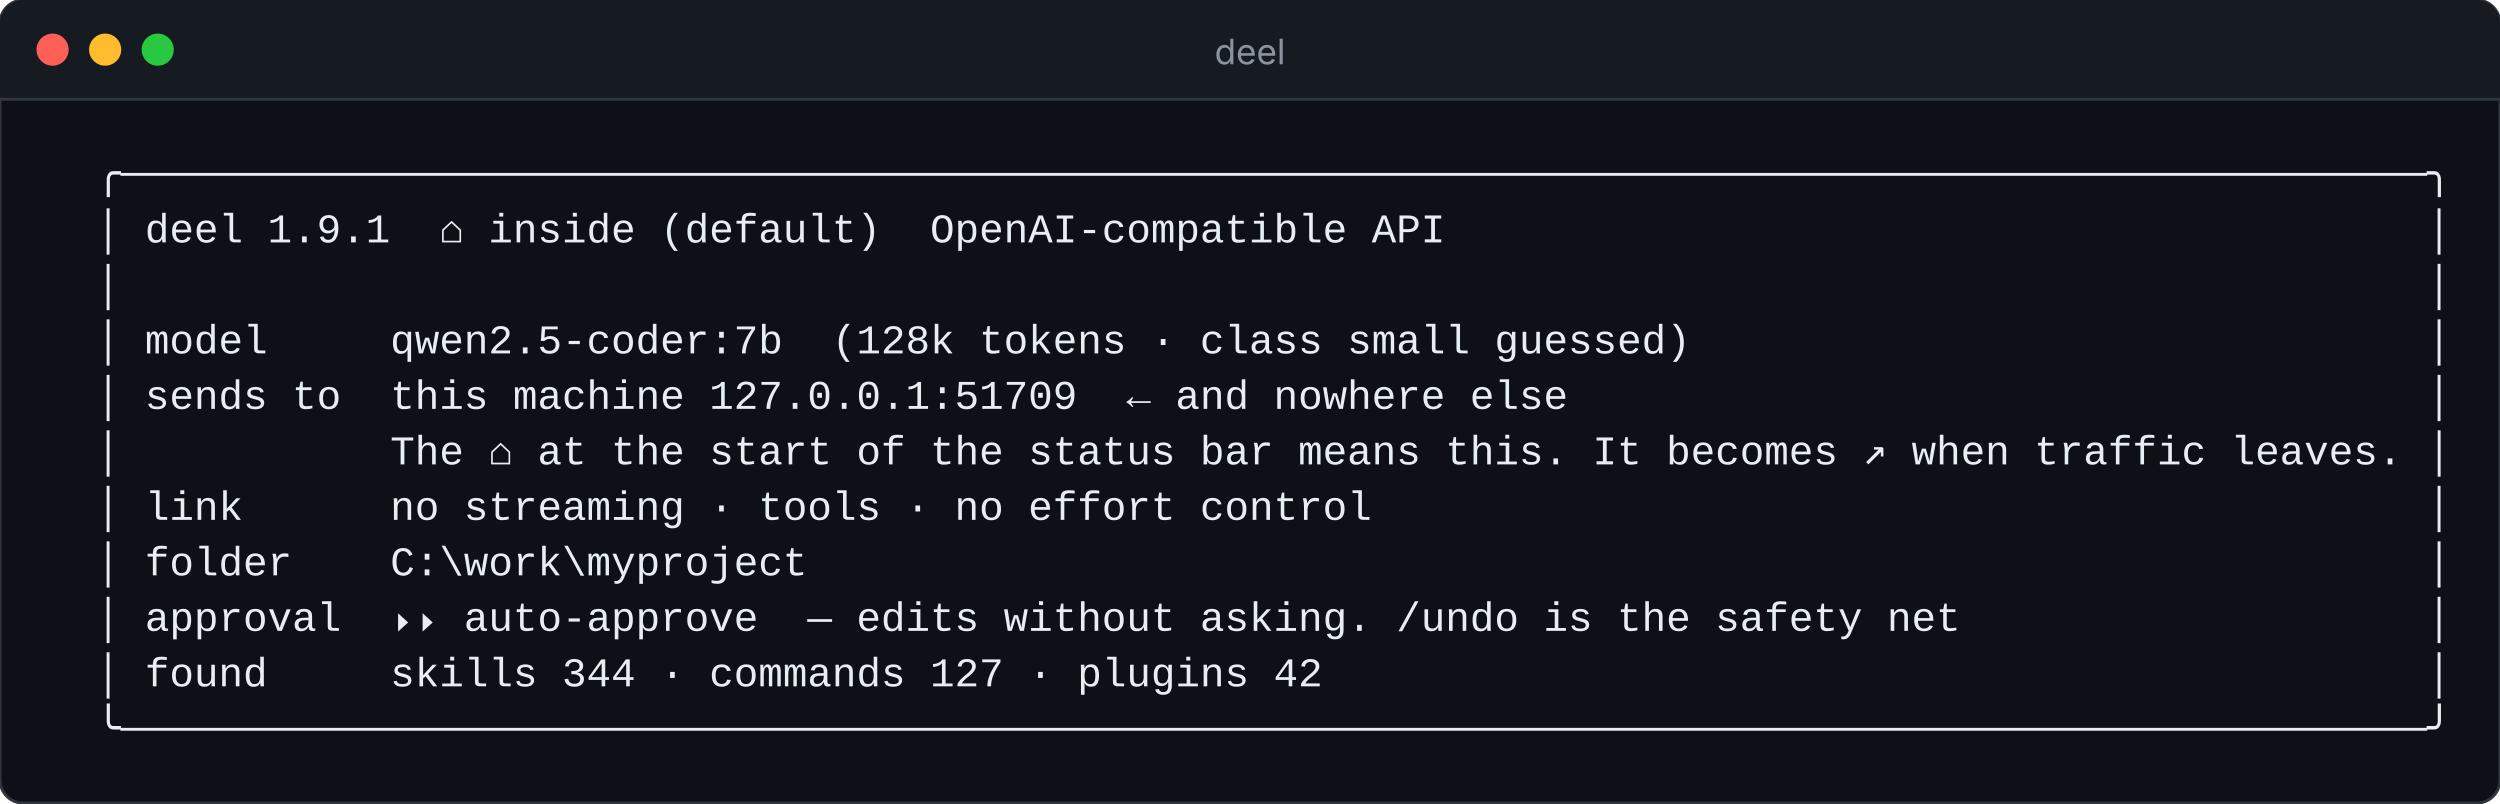
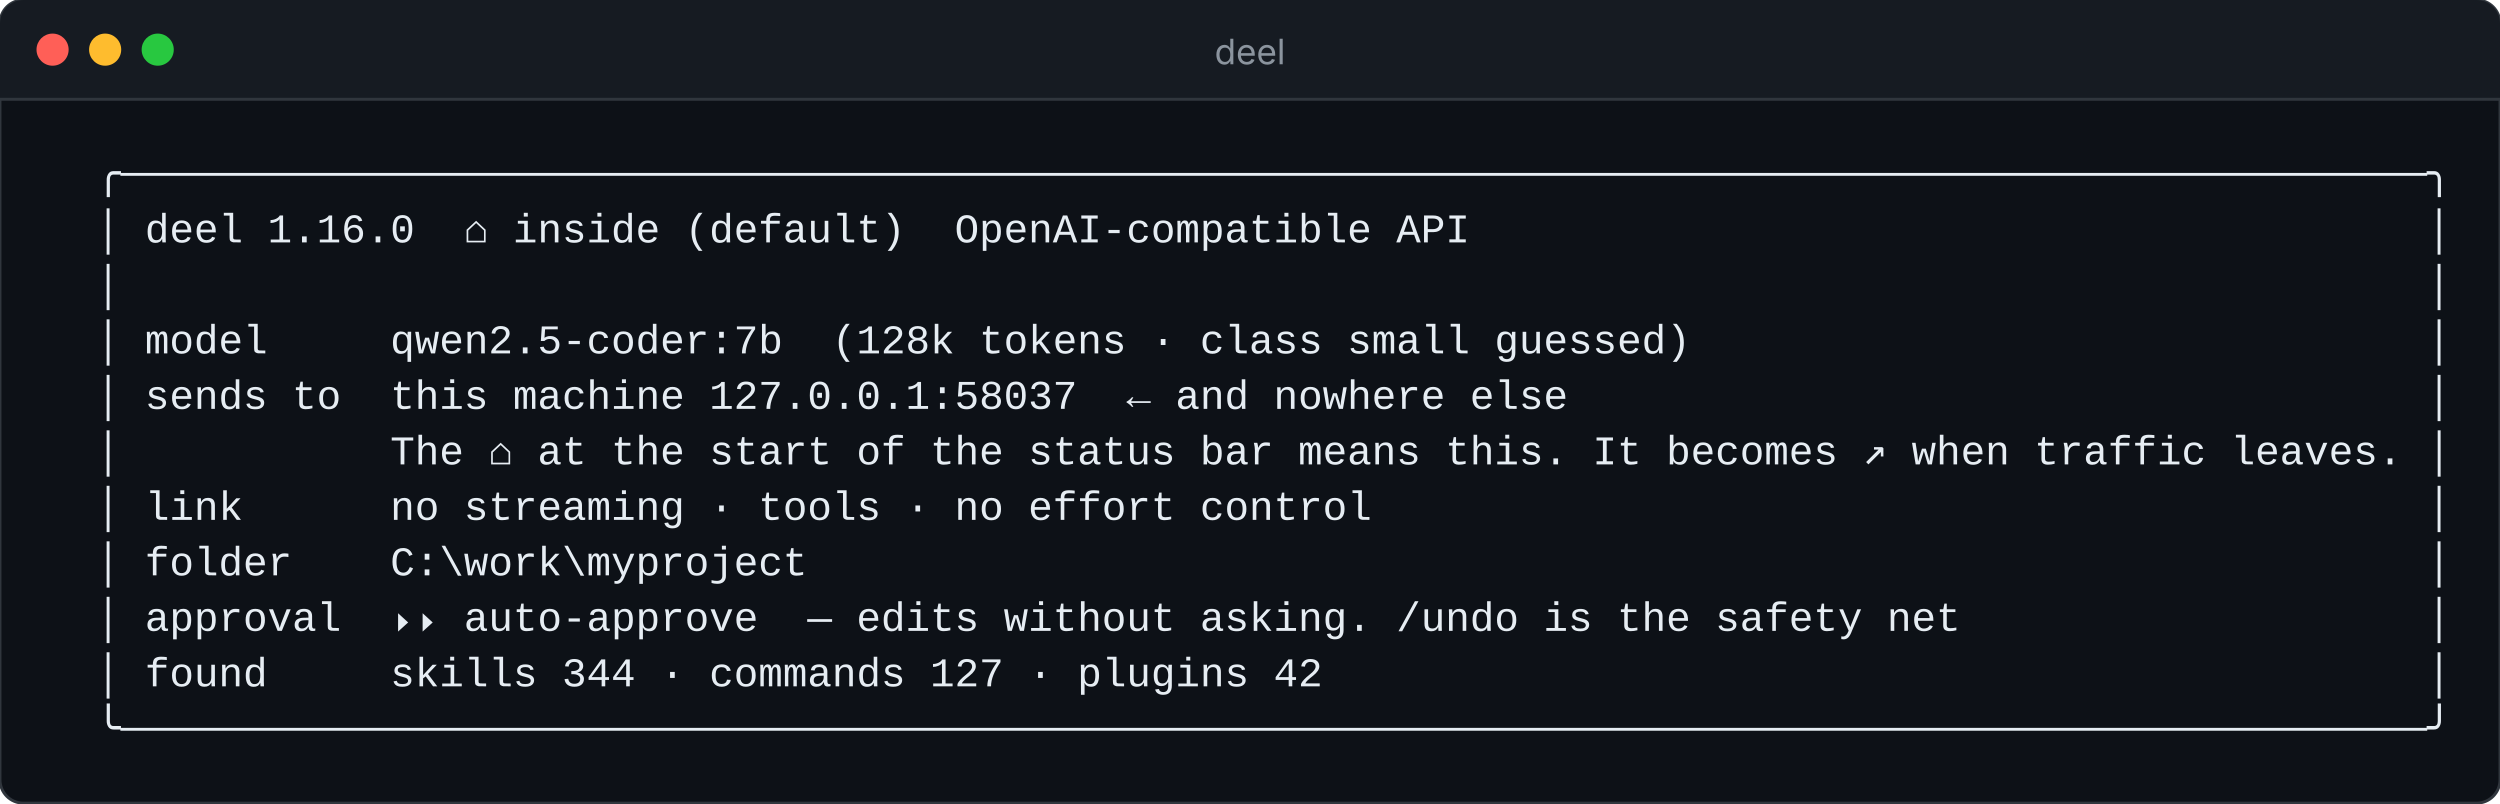
<svg xmlns="http://www.w3.org/2000/svg" width="856" height="275" viewBox="0 0 856 275" role="img" aria-label="deel — where your code can go, in one line">
  <rect width="856" height="275" rx="8" fill="#0d1117" stroke="#30363d" />
  <path d="M0 8a8 8 0 0 1 8-8h840a8 8 0 0 1 8 8v26H0z" fill="#161b22" />
  <line x1="0" y1="34" x2="856" y2="34" stroke="#30363d" />
  <circle cx="18" cy="17" r="5.5" fill="#ff5f57" />
  <circle cx="36" cy="17" r="5.5" fill="#febc2e" />
  <circle cx="54" cy="17" r="5.5" fill="#28c840" />
  <text x="428" y="22" fill="#8b949e" font-size="12" text-anchor="middle" font-family="ui-sans-serif,-apple-system,Segoe UI,sans-serif">deel</text>
  <g font-family="ui-monospace,SFMono-Regular,Menlo,Consolas,'Liberation Mono',monospace" font-size="14">
    <text x="16.0" y="64" fill="#e6edf3" textLength="823.2" lengthAdjust="spacing" xml:space="preserve">  ╭──────────────────────────────────────────────────────────────────────────────────────────────╮</text>
-     <text x="16.0" y="83" fill="#e6edf3" textLength="823.2" lengthAdjust="spacing" xml:space="preserve">  │ deel 1.9.1  ⌂ inside (default)  OpenAI-compatible API                                        │</text>
+     <text x="16.0" y="83" fill="#e6edf3" textLength="823.2" lengthAdjust="spacing" xml:space="preserve">  │ deel 1.16.0  ⌂ inside (default)  OpenAI-compatible API                                       │</text>
    <text x="16.0" y="102" fill="#e6edf3" textLength="823.2" lengthAdjust="spacing" xml:space="preserve">  │                                                                                              │</text>
    <text x="16.0" y="121" fill="#e6edf3" textLength="823.2" lengthAdjust="spacing" xml:space="preserve">  │ model     qwen2.5-coder:7b  (128k tokens · class small guessed)                              │</text>
-     <text x="16.0" y="140" fill="#e6edf3" textLength="823.2" lengthAdjust="spacing" xml:space="preserve">  │ sends to  this machine 127.0.0.1:51709  ← and nowhere else                                   │</text>
+     <text x="16.0" y="140" fill="#e6edf3" textLength="823.2" lengthAdjust="spacing" xml:space="preserve">  │ sends to  this machine 127.0.0.1:58037  ← and nowhere else                                   │</text>
    <text x="16.0" y="159" fill="#e6edf3" textLength="823.2" lengthAdjust="spacing" xml:space="preserve">  │           The ⌂ at the start of the status bar means this. It becomes ↗ when traffic leaves. │</text>
    <text x="16.0" y="178" fill="#e6edf3" textLength="823.2" lengthAdjust="spacing" xml:space="preserve">  │ link      no streaming · tools · no effort control                                           │</text>
    <text x="16.0" y="197" fill="#e6edf3" textLength="823.2" lengthAdjust="spacing" xml:space="preserve">  │ folder    C:\work\myproject                                                                  │</text>
    <text x="16.0" y="216" fill="#e6edf3" textLength="823.2" lengthAdjust="spacing" xml:space="preserve">  │ approval  ⏵⏵ auto-approve  — edits without asking. /undo is the safety net                   │</text>
    <text x="16.0" y="235" fill="#e6edf3" textLength="823.2" lengthAdjust="spacing" xml:space="preserve">  │ found     skills 344 · commands 127 · plugins 42                                             │</text>
    <text x="16.0" y="254" fill="#e6edf3" textLength="823.2" lengthAdjust="spacing" xml:space="preserve">  ╰──────────────────────────────────────────────────────────────────────────────────────────────╯</text>
  </g>
</svg>
